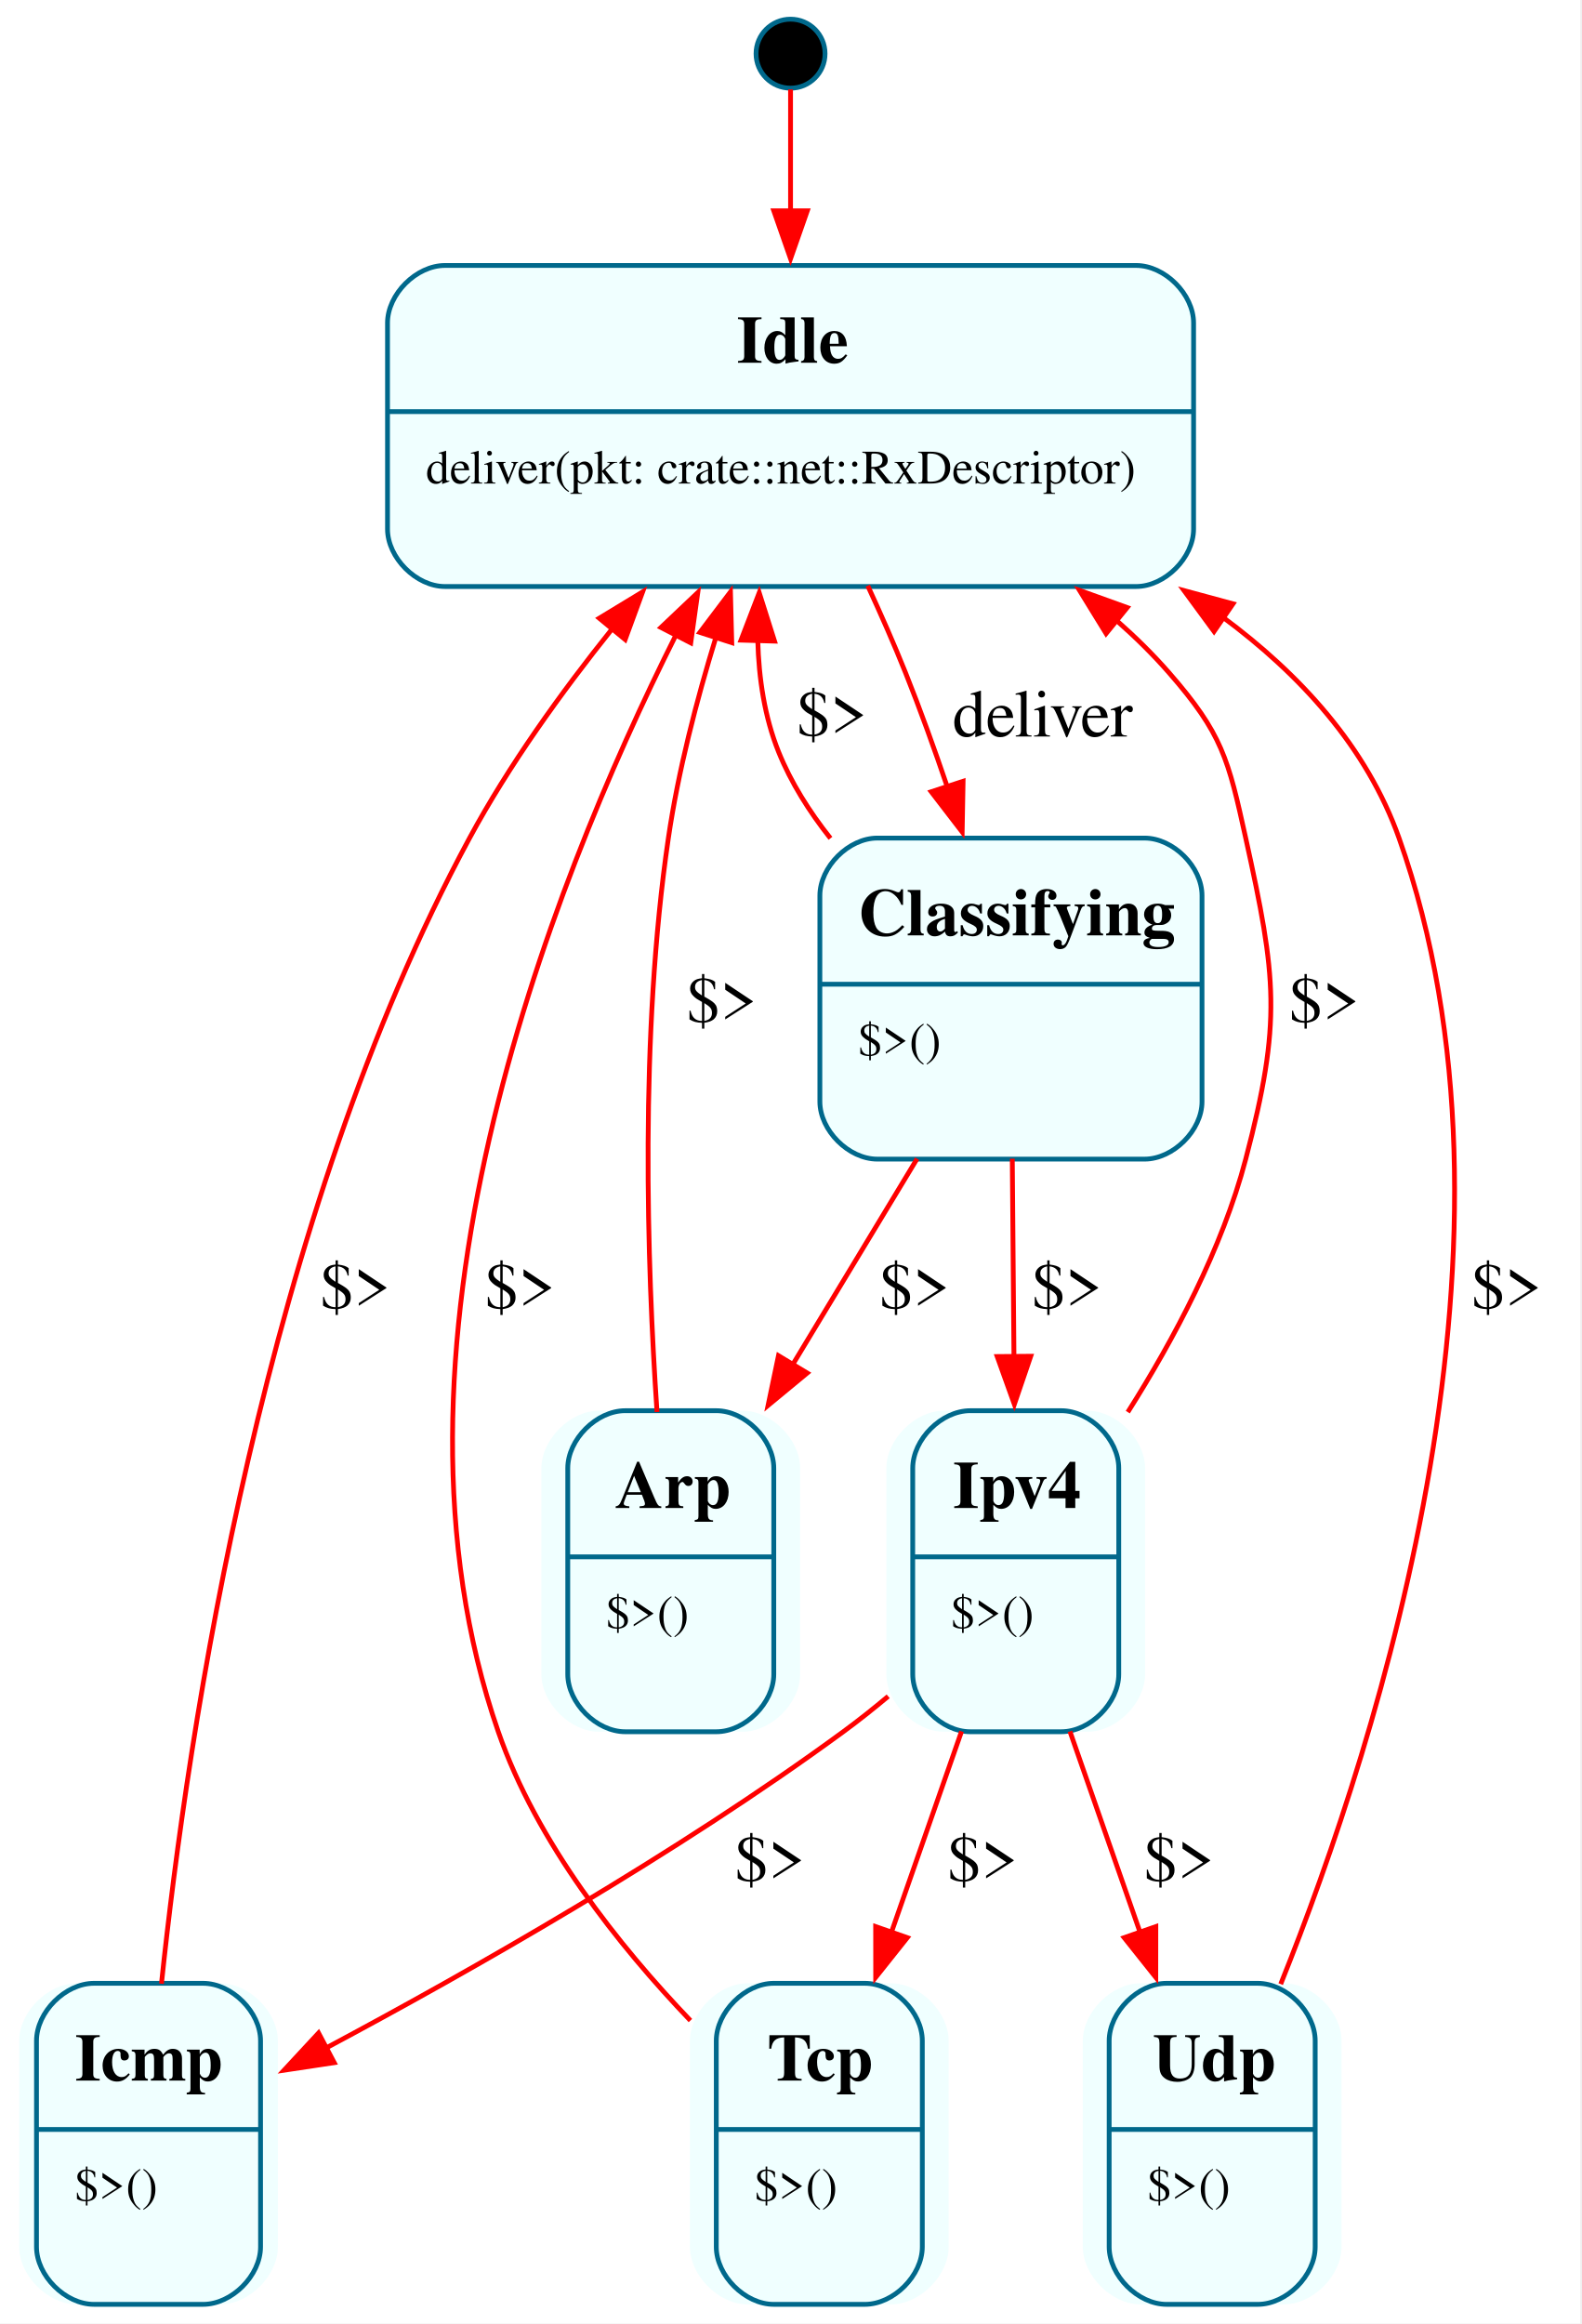
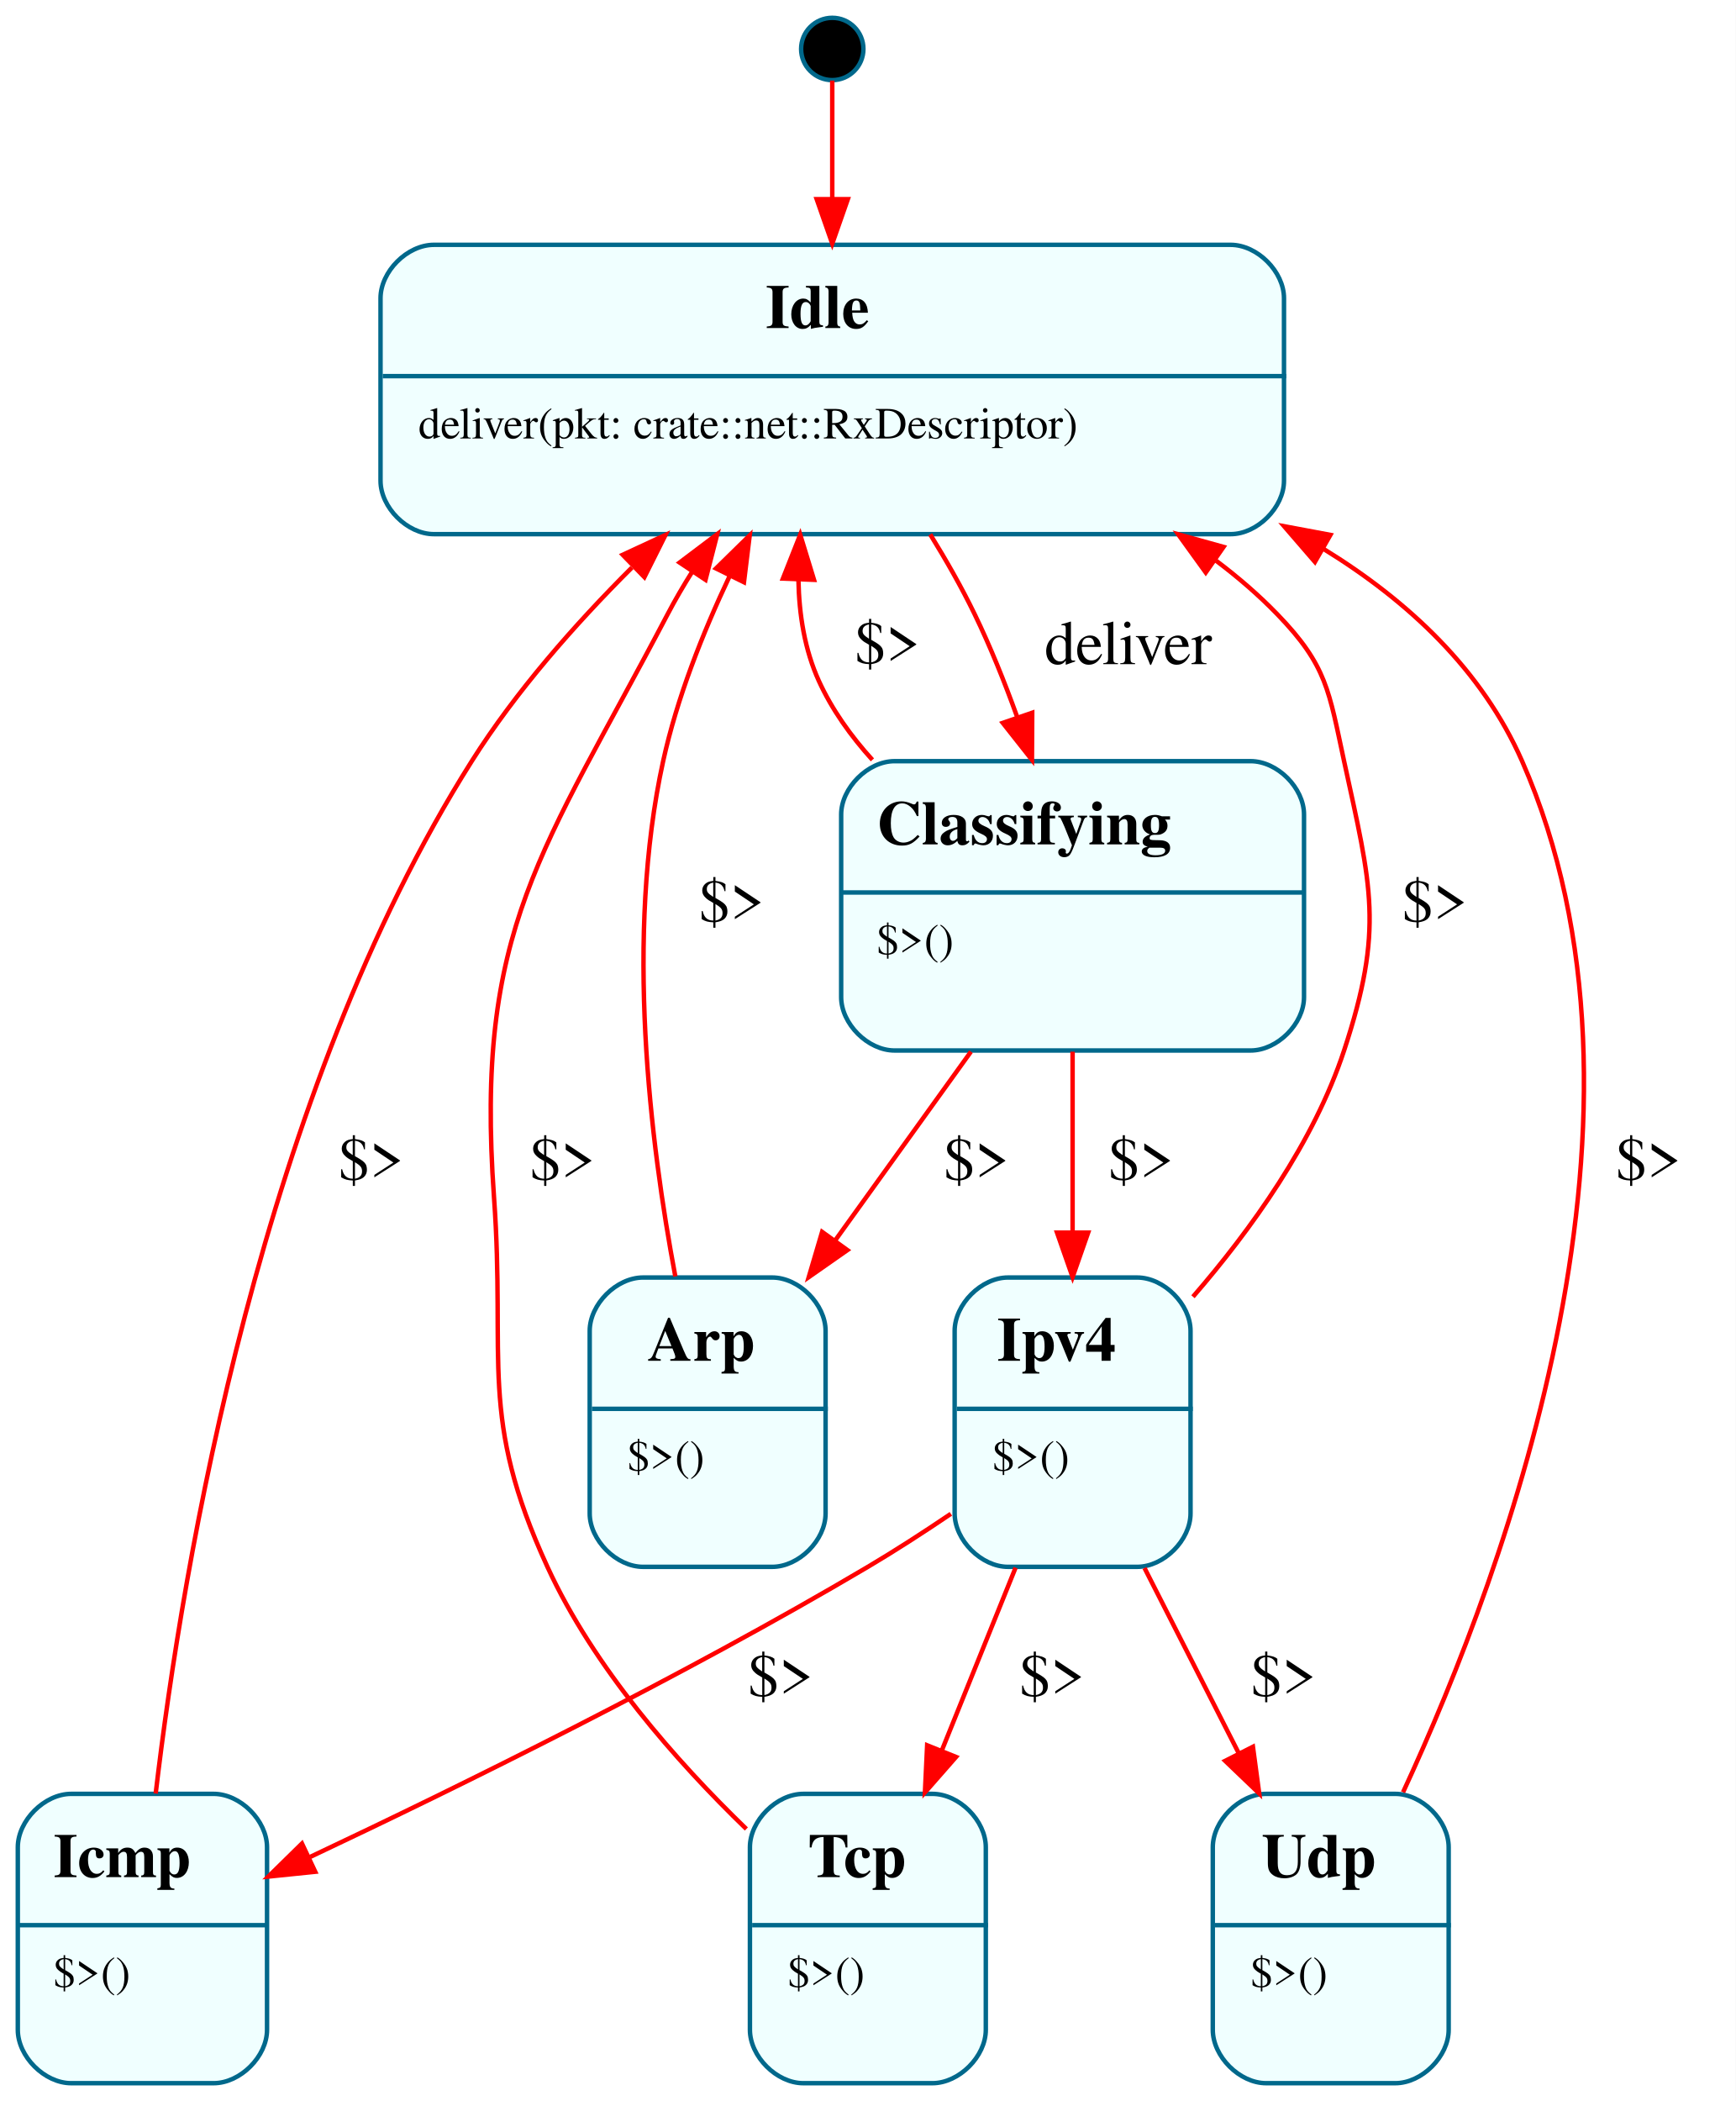
- <svg xmlns="http://www.w3.org/2000/svg" width="330pt" height="485pt" viewBox="0.00 0.00 330.00 485.00">
-   <g id="graph0" class="graph" transform="scale(1 1) rotate(0) translate(4 480.9)">
-     <polygon fill="white" stroke="none" points="-4,4 -4,-480.9 325.81,-480.9 325.81,4 -4,4" />
+ <svg xmlns="http://www.w3.org/2000/svg" width="390pt" height="472pt" viewBox="0.00 0.00 390.00 472.00">
+   <g id="graph0" class="graph" transform="scale(1 1) rotate(0) translate(4 468)">
+     <polygon fill="white" stroke="transparent" points="-4,4 -4,-468 386,-468 386,4 -4,4" />
    <g id="node1" class="node">
-       <ellipse fill="black" stroke="#00688b" cx="161" cy="-469.7" rx="7.2" ry="7.2" />
+       <ellipse fill="black" stroke="#00688b" cx="183" cy="-457" rx="7" ry="7" />
    </g>
    <g id="node2" class="node">
-       <path fill="azure" stroke="none" d="M233.12,-425.5C233.12,-425.5 88.88,-425.5 88.88,-425.5 82.88,-425.5 76.88,-419.5 76.88,-413.5 76.88,-413.5 76.88,-370.5 76.88,-370.5 76.88,-364.5 82.88,-358.5 88.88,-358.5 88.88,-358.5 233.12,-358.5 233.12,-358.5 239.12,-358.5 245.12,-364.5 245.12,-370.5 245.12,-370.5 245.12,-413.5 245.12,-413.5 245.12,-419.5 239.12,-425.5 233.12,-425.5" />
-       <text xml:space="preserve" text-anchor="start" x="149.75" y="-405.2" font-family="Times,serif" font-weight="bold" font-size="14.00">Idle</text>
-       <text xml:space="preserve" text-anchor="start" x="84.88" y="-380" font-family="Times,serif" font-size="10.00">deliver(pkt: crate::net::RxDescriptor)</text>
-       <text xml:space="preserve" text-anchor="start" x="147.5" y="-368.75" font-family="Times,serif" font-size="10.00">            </text>
-       <polygon fill="#00688b" stroke="#00688b" points="76.88,-395 76.88,-395 245.12,-395 245.12,-395 76.88,-395" />
-       <path fill="none" stroke="#00688b" d="M88.88,-358.5C88.88,-358.5 233.12,-358.5 233.12,-358.5 239.12,-358.5 245.12,-364.5 245.12,-370.5 245.12,-370.5 245.12,-413.5 245.12,-413.5 245.12,-419.5 239.12,-425.5 233.12,-425.5 233.12,-425.5 88.88,-425.5 88.88,-425.5 82.88,-425.5 76.88,-419.5 76.88,-413.5 76.88,-413.5 76.88,-370.5 76.88,-370.5 76.88,-364.5 82.88,-358.5 88.88,-358.5" />
+       <path fill="azure" stroke="transparent" d="M272.5,-413C272.5,-413 93.5,-413 93.5,-413 87.5,-413 81.5,-407 81.5,-401 81.5,-401 81.5,-360 81.5,-360 81.5,-354 87.5,-348 93.5,-348 93.5,-348 272.5,-348 272.5,-348 278.5,-348 284.5,-354 284.5,-360 284.5,-360 284.5,-401 284.5,-401 284.5,-407 278.5,-413 272.5,-413" />
+       <text text-anchor="start" x="168" y="-394.3" font-family="Times,serif" font-weight="bold" font-size="14.00">Idle</text>
+       <text text-anchor="start" x="90" y="-369.5" font-family="Times,serif" font-size="10.00">deliver(pkt: crate::net::RxDescriptor)</text>
+       <text text-anchor="start" x="165" y="-358.5" font-family="Times,serif" font-size="10.00">            </text>
+       <polygon fill="#00688b" stroke="#00688b" points="82,-383.5 82,-383.5 285,-383.5 285,-383.5 82,-383.5" />
+       <path fill="none" stroke="#00688b" d="M93.5,-348C93.5,-348 272.5,-348 272.5,-348 278.5,-348 284.5,-354 284.5,-360 284.5,-360 284.5,-401 284.5,-401 284.5,-407 278.5,-413 272.5,-413 272.5,-413 93.5,-413 93.5,-413 87.5,-413 81.5,-407 81.5,-401 81.5,-401 81.5,-360 81.5,-360 81.5,-354 87.5,-348 93.5,-348" />
    </g>
    <g id="edge1" class="edge">
-       <path fill="none" stroke="red" d="M161,-462.25C161,-456.27 161,-446.82 161,-436.8" />
-       <polygon fill="red" stroke="red" points="164.5,-436.91 161,-426.91 157.5,-436.91 164.5,-436.91" />
+       <path fill="none" stroke="red" d="M183,-449.9C183,-443.79 183,-433.81 183,-423.34" />
+       <polygon fill="red" stroke="red" points="186.5,-423.26 183,-413.26 179.5,-423.26 186.5,-423.26" />
    </g>
    <g id="node3" class="node">
-       <path fill="azure" stroke="none" d="M234.88,-306C234.88,-306 179.12,-306 179.12,-306 173.12,-306 167.12,-300 167.12,-294 167.12,-294 167.12,-251 167.12,-251 167.12,-245 173.12,-239 179.12,-239 179.12,-239 234.88,-239 234.88,-239 240.88,-239 246.88,-245 246.88,-251 246.88,-251 246.88,-294 246.88,-294 246.88,-300 240.88,-306 234.88,-306" />
-       <text xml:space="preserve" text-anchor="start" x="175.12" y="-285.7" font-family="Times,serif" font-weight="bold" font-size="14.00">Classifying</text>
-       <text xml:space="preserve" text-anchor="start" x="175.12" y="-260.5" font-family="Times,serif" font-size="10.00">$&gt;()</text>
-       <text xml:space="preserve" text-anchor="start" x="175.12" y="-249.25" font-family="Times,serif" font-size="10.00">            </text>
-       <polygon fill="#00688b" stroke="#00688b" points="167.12,-275.5 167.12,-275.5 246.88,-275.5 246.88,-275.5 167.12,-275.5" />
-       <path fill="none" stroke="#00688b" d="M179.12,-239C179.12,-239 234.88,-239 234.88,-239 240.88,-239 246.88,-245 246.88,-251 246.88,-251 246.88,-294 246.88,-294 246.88,-300 240.88,-306 234.88,-306 234.88,-306 179.12,-306 179.12,-306 173.12,-306 167.12,-300 167.12,-294 167.12,-294 167.12,-251 167.12,-251 167.12,-245 173.12,-239 179.12,-239" />
+       <path fill="azure" stroke="transparent" d="M277,-297C277,-297 197,-297 197,-297 191,-297 185,-291 185,-285 185,-285 185,-244 185,-244 185,-238 191,-232 197,-232 197,-232 277,-232 277,-232 283,-232 289,-238 289,-244 289,-244 289,-285 289,-285 289,-291 283,-297 277,-297" />
+       <text text-anchor="start" x="193" y="-278.3" font-family="Times,serif" font-weight="bold" font-size="14.00">Classifying</text>
+       <text text-anchor="start" x="193" y="-253.5" font-family="Times,serif" font-size="10.00">$&gt;()</text>
+       <text text-anchor="start" x="193" y="-242.5" font-family="Times,serif" font-size="10.00">            </text>
+       <polygon fill="#00688b" stroke="#00688b" points="185,-267.5 185,-267.5 289,-267.5 289,-267.5 185,-267.5" />
+       <path fill="none" stroke="#00688b" d="M197,-232C197,-232 277,-232 277,-232 283,-232 289,-238 289,-244 289,-244 289,-285 289,-285 289,-291 283,-297 277,-297 277,-297 197,-297 197,-297 191,-297 185,-291 185,-285 185,-285 185,-244 185,-244 185,-238 191,-232 197,-232" />
    </g>
    <g id="edge2" class="edge">
-       <path fill="none" stroke="red" d="M177.11,-358.67C179.87,-352.69 182.62,-346.45 185,-340.5 188.06,-332.84 191.04,-324.57 193.76,-316.55" />
-       <polygon fill="red" stroke="red" points="197.01,-317.86 196.82,-307.27 190.36,-315.67 197.01,-317.86" />
-       <text xml:space="preserve" text-anchor="middle" x="213.61" y="-327.2" font-family="Times,serif" font-size="14.00"> deliver </text>
+       <path fill="none" stroke="red" d="M205.01,-347.95C208.61,-342.12 212.1,-335.99 215,-330 218.52,-322.74 221.72,-314.77 224.53,-306.98" />
+       <polygon fill="red" stroke="red" points="227.93,-307.88 227.87,-297.29 221.31,-305.6 227.93,-307.88" />
+       <text text-anchor="middle" x="249.5" y="-318.8" font-family="Times,serif" font-size="14.00"> deliver </text>
    </g>
    <g id="edge5" class="edge">
-       <path fill="none" stroke="red" d="M169.33,-305.95C164.93,-311.5 161.09,-317.57 158.5,-324 155.58,-331.26 154.37,-339.32 154.16,-347.26" />
-       <polygon fill="red" stroke="red" points="150.66,-347.31 154.46,-357.2 157.66,-347.1 150.66,-347.31" />
-       <text xml:space="preserve" text-anchor="middle" x="169.75" y="-327.2" font-family="Times,serif" font-size="14.00"> $&gt; </text>
+       <path fill="none" stroke="red" d="M192.02,-297.29C187.17,-302.64 182.94,-308.56 180,-315 176.8,-322.02 175.54,-329.93 175.4,-337.74" />
+       <polygon fill="red" stroke="red" points="171.91,-338.02 175.8,-347.87 178.9,-337.74 171.91,-338.02" />
+       <text text-anchor="middle" x="195.5" y="-318.8" font-family="Times,serif" font-size="14.00"> $&gt; </text>
    </g>
    <g id="node4" class="node">
-       <path fill="azure" stroke="none" d="M151,-186.5C151,-186.5 121,-186.5 121,-186.5 115,-186.5 109,-180.5 109,-174.5 109,-174.5 109,-131.5 109,-131.5 109,-125.5 115,-119.5 121,-119.5 121,-119.5 151,-119.5 151,-119.5 157,-119.5 163,-125.5 163,-131.5 163,-131.5 163,-174.5 163,-174.5 163,-180.5 157,-186.5 151,-186.5" />
-       <text xml:space="preserve" text-anchor="start" x="124.38" y="-166.2" font-family="Times,serif" font-weight="bold" font-size="14.00">Arp</text>
-       <text xml:space="preserve" text-anchor="start" x="122.5" y="-141" font-family="Times,serif" font-size="10.00">$&gt;()</text>
-       <text xml:space="preserve" text-anchor="start" x="122.5" y="-129.75" font-family="Times,serif" font-size="10.00">            </text>
-       <polygon fill="#00688b" stroke="#00688b" points="114.5,-156 114.5,-156 157.5,-156 157.5,-156 114.5,-156" />
-       <path fill="none" stroke="#00688b" d="M126.5,-119.5C126.5,-119.5 145.5,-119.5 145.5,-119.5 151.5,-119.5 157.5,-125.5 157.5,-131.5 157.5,-131.5 157.5,-174.5 157.5,-174.5 157.5,-180.5 151.5,-186.5 145.5,-186.5 145.5,-186.5 126.5,-186.5 126.5,-186.5 120.5,-186.5 114.5,-180.5 114.5,-174.5 114.5,-174.5 114.5,-131.5 114.5,-131.5 114.5,-125.5 120.5,-119.5 126.5,-119.5" />
+       <path fill="azure" stroke="transparent" d="M170,-181C170,-181 140,-181 140,-181 134,-181 128,-175 128,-169 128,-169 128,-128 128,-128 128,-122 134,-116 140,-116 140,-116 170,-116 170,-116 176,-116 182,-122 182,-128 182,-128 182,-169 182,-169 182,-175 176,-181 170,-181" />
+       <text text-anchor="start" x="141.5" y="-162.3" font-family="Times,serif" font-weight="bold" font-size="14.00">Arp</text>
+       <text text-anchor="start" x="137" y="-137.5" font-family="Times,serif" font-size="10.00">$&gt;()</text>
+       <text text-anchor="start" x="137" y="-126.5" font-family="Times,serif" font-size="10.00">            </text>
+       <polygon fill="#00688b" stroke="#00688b" points="129,-151.5 129,-151.5 182,-151.5 182,-151.5 129,-151.5" />
+       <path fill="none" stroke="#00688b" d="M140.5,-116C140.5,-116 169.5,-116 169.5,-116 175.5,-116 181.5,-122 181.5,-128 181.5,-128 181.5,-169 181.5,-169 181.5,-175 175.5,-181 169.5,-181 169.5,-181 140.5,-181 140.5,-181 134.5,-181 128.5,-175 128.5,-169 128.5,-169 128.5,-128 128.5,-128 128.5,-122 134.5,-116 140.5,-116" />
    </g>
    <g id="edge3" class="edge">
-       <path fill="none" stroke="red" d="M187.41,-239.08C179.34,-225.73 169.89,-210.08 161.3,-195.87" />
-       <polygon fill="red" stroke="red" points="164.48,-194.36 156.31,-187.61 158.48,-197.98 164.48,-194.36" />
-       <text xml:space="preserve" text-anchor="middle" x="187" y="-207.7" font-family="Times,serif" font-size="14.00"> $&gt; </text>
+       <path fill="none" stroke="red" d="M214.16,-231.74C204.74,-218.65 193.72,-203.33 183.76,-189.48" />
+       <polygon fill="red" stroke="red" points="186.4,-187.16 177.72,-181.09 180.72,-191.25 186.4,-187.16" />
+       <text text-anchor="middle" x="215.5" y="-202.8" font-family="Times,serif" font-size="14.00"> $&gt; </text>
    </g>
    <g id="node5" class="node">
-       <path fill="azure" stroke="none" d="M223,-186.5C223,-186.5 193,-186.5 193,-186.5 187,-186.5 181,-180.5 181,-174.5 181,-174.5 181,-131.5 181,-131.5 181,-125.5 187,-119.5 193,-119.5 193,-119.5 223,-119.5 223,-119.5 229,-119.5 235,-125.5 235,-131.5 235,-131.5 235,-174.5 235,-174.5 235,-180.5 229,-186.5 223,-186.5" />
-       <text xml:space="preserve" text-anchor="start" x="194.88" y="-166.2" font-family="Times,serif" font-weight="bold" font-size="14.00">Ipv4</text>
-       <text xml:space="preserve" text-anchor="start" x="194.5" y="-141" font-family="Times,serif" font-size="10.00">$&gt;()</text>
-       <text xml:space="preserve" text-anchor="start" x="194.5" y="-129.75" font-family="Times,serif" font-size="10.00">            </text>
-       <polygon fill="#00688b" stroke="#00688b" points="186.5,-156 186.5,-156 229.5,-156 229.5,-156 186.5,-156" />
-       <path fill="none" stroke="#00688b" d="M198.5,-119.5C198.5,-119.5 217.5,-119.5 217.5,-119.5 223.5,-119.5 229.5,-125.5 229.5,-131.5 229.5,-131.5 229.5,-174.5 229.5,-174.5 229.5,-180.5 223.5,-186.5 217.5,-186.5 217.5,-186.5 198.5,-186.5 198.5,-186.5 192.5,-186.5 186.5,-180.5 186.5,-174.5 186.5,-174.5 186.5,-131.5 186.5,-131.5 186.5,-125.5 192.5,-119.5 198.5,-119.5" />
+       <path fill="azure" stroke="transparent" d="M252,-181C252,-181 222,-181 222,-181 216,-181 210,-175 210,-169 210,-169 210,-128 210,-128 210,-122 216,-116 222,-116 222,-116 252,-116 252,-116 258,-116 264,-122 264,-128 264,-128 264,-169 264,-169 264,-175 258,-181 252,-181" />
+       <text text-anchor="start" x="220" y="-162.3" font-family="Times,serif" font-weight="bold" font-size="14.00">Ipv4</text>
+       <text text-anchor="start" x="219" y="-137.5" font-family="Times,serif" font-size="10.00">$&gt;()</text>
+       <text text-anchor="start" x="219" y="-126.5" font-family="Times,serif" font-size="10.00">            </text>
+       <polygon fill="#00688b" stroke="#00688b" points="211,-151.5 211,-151.5 264,-151.5 264,-151.5 211,-151.5" />
+       <path fill="none" stroke="#00688b" d="M222.5,-116C222.5,-116 251.5,-116 251.5,-116 257.5,-116 263.5,-122 263.5,-128 263.5,-128 263.5,-169 263.5,-169 263.5,-175 257.5,-181 251.5,-181 251.5,-181 222.5,-181 222.5,-181 216.5,-181 210.5,-175 210.5,-169 210.5,-169 210.5,-128 210.5,-128 210.5,-122 216.5,-116 222.5,-116" />
    </g>
    <g id="edge4" class="edge">
-       <path fill="none" stroke="red" d="M207.28,-239.08C207.39,-226.24 207.51,-211.28 207.63,-197.52" />
-       <polygon fill="red" stroke="red" points="211.13,-197.86 207.71,-187.83 204.13,-197.8 211.13,-197.86" />
-       <text xml:space="preserve" text-anchor="middle" x="218.81" y="-207.7" font-family="Times,serif" font-size="14.00"> $&gt; </text>
+       <path fill="none" stroke="red" d="M237,-231.74C237,-219.27 237,-204.77 237,-191.45" />
+       <polygon fill="red" stroke="red" points="240.5,-191.09 237,-181.09 233.5,-191.09 240.5,-191.09" />
+       <text text-anchor="middle" x="252.5" y="-202.8" font-family="Times,serif" font-size="14.00"> $&gt; </text>
    </g>
    <g id="edge6" class="edge">
-       <path fill="none" stroke="red" d="M133.13,-186.22C131.03,-217.13 129.48,-265.01 135.5,-306 137.54,-319.93 141.38,-334.75 145.47,-348.05" />
-       <polygon fill="red" stroke="red" points="142.07,-348.92 148.46,-357.37 148.73,-346.78 142.07,-348.92" />
-       <text xml:space="preserve" text-anchor="middle" x="146.75" y="-267.45" font-family="Times,serif" font-size="14.00"> $&gt; </text>
+       <path fill="none" stroke="red" d="M147.74,-181.24C142.05,-211.38 136.4,-257.76 145,-297 148.1,-311.13 153.85,-325.73 159.97,-338.64" />
+       <polygon fill="red" stroke="red" points="156.88,-340.3 164.45,-347.72 163.16,-337.2 156.88,-340.3" />
+       <text text-anchor="middle" x="160.5" y="-260.8" font-family="Times,serif" font-size="14.00"> $&gt; </text>
    </g>
    <g id="edge10" class="edge">
-       <path fill="none" stroke="red" d="M231.39,-186.2C241.03,-201.42 251.09,-220.31 256,-239 263.57,-267.8 262.41,-276.92 256,-306 252.36,-322.51 251.12,-327.77 240,-340.5 236.66,-344.33 232.95,-347.97 229.03,-351.42" />
-       <polygon fill="red" stroke="red" points="226.86,-348.68 221.31,-357.7 231.27,-354.11 226.86,-348.68" />
-       <text xml:space="preserve" text-anchor="middle" x="272.5" y="-267.45" font-family="Times,serif" font-size="14.00"> $&gt; </text>
+       <path fill="none" stroke="red" d="M264.05,-176.68C277.03,-191.66 291.2,-211.36 298,-232 307.04,-259.44 304.12,-268.77 298,-297 294.59,-312.75 294.2,-318.42 283,-330 278.81,-334.33 274.17,-338.33 269.25,-342.03" />
+       <polygon fill="red" stroke="red" points="266.92,-339.38 260.72,-347.97 270.92,-345.13 266.92,-339.38" />
+       <text text-anchor="middle" x="318.5" y="-260.8" font-family="Times,serif" font-size="14.00"> $&gt; </text>
    </g>
    <g id="node6" class="node">
-       <path fill="azure" stroke="none" d="M42,-67C42,-67 12,-67 12,-67 6,-67 0,-61 0,-55 0,-55 0,-12 0,-12 0,-6 6,0 12,0 12,0 42,0 42,0 48,0 54,-6 54,-12 54,-12 54,-55 54,-55 54,-61 48,-67 42,-67" />
-       <text xml:space="preserve" text-anchor="start" x="11.62" y="-46.7" font-family="Times,serif" font-weight="bold" font-size="14.00">Icmp</text>
-       <text xml:space="preserve" text-anchor="start" x="11.62" y="-21.5" font-family="Times,serif" font-size="10.00">$&gt;()</text>
-       <text xml:space="preserve" text-anchor="start" x="11.62" y="-10.25" font-family="Times,serif" font-size="10.00">            </text>
-       <polygon fill="#00688b" stroke="#00688b" points="3.62,-36.5 3.62,-36.5 50.38,-36.5 50.38,-36.5 3.62,-36.5" />
-       <path fill="none" stroke="#00688b" d="M15.63,0C15.63,0 38.38,0 38.38,0 44.38,0 50.38,-6 50.38,-12 50.38,-12 50.38,-55 50.38,-55 50.38,-61 44.38,-67 38.38,-67 38.38,-67 15.62,-67 15.62,-67 9.62,-67 3.62,-61 3.62,-55 3.62,-55 3.62,-12 3.62,-12 3.62,-6 9.62,0 15.63,0" />
+       <path fill="azure" stroke="transparent" d="M44,-65C44,-65 12,-65 12,-65 6,-65 0,-59 0,-53 0,-53 0,-12 0,-12 0,-6 6,0 12,0 12,0 44,0 44,0 50,0 56,-6 56,-12 56,-12 56,-53 56,-53 56,-59 50,-65 44,-65" />
+       <text text-anchor="start" x="8" y="-46.3" font-family="Times,serif" font-weight="bold" font-size="14.00">Icmp</text>
+       <text text-anchor="start" x="8" y="-21.5" font-family="Times,serif" font-size="10.00">$&gt;()</text>
+       <text text-anchor="start" x="8" y="-10.5" font-family="Times,serif" font-size="10.00">            </text>
+       <polygon fill="#00688b" stroke="#00688b" points="0,-35.5 0,-35.5 56,-35.5 56,-35.5 0,-35.5" />
+       <path fill="none" stroke="#00688b" d="M12,0C12,0 44,0 44,0 50,0 56,-6 56,-12 56,-12 56,-53 56,-53 56,-59 50,-65 44,-65 44,-65 12,-65 12,-65 6,-65 0,-59 0,-53 0,-53 0,-12 0,-12 0,-6 6,0 12,0" />
    </g>
    <g id="edge7" class="edge">
-       <path fill="none" stroke="red" d="M181.38,-126.89C178.29,-124.3 175.12,-121.79 172,-119.5 137.15,-93.97 94.12,-69.54 64.02,-53.48" />
-       <polygon fill="red" stroke="red" points="65.76,-50.44 55.28,-48.86 62.49,-56.63 65.76,-50.44" />
-       <text xml:space="preserve" text-anchor="middle" x="156.8" y="-88.2" font-family="Times,serif" font-size="14.00"> $&gt; </text>
+       <path fill="none" stroke="red" d="M209.65,-127.91C203.61,-123.82 197.16,-119.65 191,-116 149.27,-91.3 99.24,-66.67 65.71,-50.84" />
+       <polygon fill="red" stroke="red" points="66.83,-47.5 56.29,-46.42 63.85,-53.84 66.83,-47.5" />
+       <text text-anchor="middle" x="171.5" y="-86.8" font-family="Times,serif" font-size="14.00"> $&gt; </text>
    </g>
    <g id="node7" class="node">
-       <path fill="azure" stroke="none" d="M264,-67C264,-67 234,-67 234,-67 228,-67 222,-61 222,-55 222,-55 222,-12 222,-12 222,-6 228,0 234,0 234,0 264,0 264,0 270,0 276,-6 276,-12 276,-12 276,-55 276,-55 276,-61 270,-67 264,-67" />
-       <text xml:space="preserve" text-anchor="start" x="236.62" y="-46.7" font-family="Times,serif" font-weight="bold" font-size="14.00">Udp</text>
-       <text xml:space="preserve" text-anchor="start" x="235.5" y="-21.5" font-family="Times,serif" font-size="10.00">$&gt;()</text>
-       <text xml:space="preserve" text-anchor="start" x="235.5" y="-10.25" font-family="Times,serif" font-size="10.00">            </text>
-       <polygon fill="#00688b" stroke="#00688b" points="227.5,-36.5 227.5,-36.5 270.5,-36.5 270.5,-36.5 227.5,-36.5" />
-       <path fill="none" stroke="#00688b" d="M239.5,0C239.5,0 258.5,0 258.5,0 264.5,0 270.5,-6 270.5,-12 270.5,-12 270.5,-55 270.5,-55 270.5,-61 264.5,-67 258.5,-67 258.5,-67 239.5,-67 239.5,-67 233.5,-67 227.5,-61 227.5,-55 227.5,-55 227.5,-12 227.5,-12 227.5,-6 233.5,0 239.5,0" />
+       <path fill="azure" stroke="transparent" d="M310,-65C310,-65 280,-65 280,-65 274,-65 268,-59 268,-53 268,-53 268,-12 268,-12 268,-6 274,0 280,0 280,0 310,0 310,0 316,0 322,-6 322,-12 322,-12 322,-53 322,-53 322,-59 316,-65 310,-65" />
+       <text text-anchor="start" x="279.5" y="-46.3" font-family="Times,serif" font-weight="bold" font-size="14.00">Udp</text>
+       <text text-anchor="start" x="277" y="-21.5" font-family="Times,serif" font-size="10.00">$&gt;()</text>
+       <text text-anchor="start" x="277" y="-10.5" font-family="Times,serif" font-size="10.00">            </text>
+       <polygon fill="#00688b" stroke="#00688b" points="269,-35.5 269,-35.5 322,-35.5 322,-35.5 269,-35.5" />
+       <path fill="none" stroke="#00688b" d="M280.5,0C280.5,0 309.5,0 309.5,0 315.5,0 321.5,-6 321.5,-12 321.5,-12 321.5,-53 321.5,-53 321.5,-59 315.5,-65 309.5,-65 309.5,-65 280.5,-65 280.5,-65 274.5,-65 268.5,-59 268.5,-53 268.5,-53 268.5,-12 268.5,-12 268.5,-6 274.5,0 280.5,0" />
    </g>
    <g id="edge9" class="edge">
-       <path fill="none" stroke="red" d="M219.31,-119.58C223.84,-106.61 229.12,-91.48 233.96,-77.61" />
-       <polygon fill="red" stroke="red" points="237.24,-78.84 237.23,-68.24 230.63,-76.53 237.24,-78.84" />
-       <text xml:space="preserve" text-anchor="middle" x="242.2" y="-88.2" font-family="Times,serif" font-size="14.00"> $&gt; </text>
+       <path fill="none" stroke="red" d="M253.16,-115.74C259.69,-102.9 267.32,-87.91 274.26,-74.27" />
+       <polygon fill="red" stroke="red" points="277.52,-75.58 278.93,-65.09 271.28,-72.41 277.52,-75.58" />
+       <text text-anchor="middle" x="284.5" y="-86.8" font-family="Times,serif" font-size="14.00"> $&gt; </text>
    </g>
    <g id="node8" class="node">
-       <path fill="azure" stroke="none" d="M182,-67C182,-67 152,-67 152,-67 146,-67 140,-61 140,-55 140,-55 140,-12 140,-12 140,-6 146,0 152,0 152,0 182,0 182,0 188,0 194,-6 194,-12 194,-12 194,-55 194,-55 194,-61 188,-67 182,-67" />
-       <text xml:space="preserve" text-anchor="start" x="156.12" y="-46.7" font-family="Times,serif" font-weight="bold" font-size="14.00">Tcp</text>
-       <text xml:space="preserve" text-anchor="start" x="153.5" y="-21.5" font-family="Times,serif" font-size="10.00">$&gt;()</text>
-       <text xml:space="preserve" text-anchor="start" x="153.5" y="-10.25" font-family="Times,serif" font-size="10.00">            </text>
-       <polygon fill="#00688b" stroke="#00688b" points="145.5,-36.5 145.5,-36.5 188.5,-36.5 188.5,-36.5 145.5,-36.5" />
-       <path fill="none" stroke="#00688b" d="M157.5,0C157.5,0 176.5,0 176.5,0 182.5,0 188.5,-6 188.5,-12 188.5,-12 188.5,-55 188.5,-55 188.5,-61 182.5,-67 176.5,-67 176.5,-67 157.5,-67 157.5,-67 151.5,-67 145.5,-61 145.5,-55 145.5,-55 145.5,-12 145.5,-12 145.5,-6 151.5,0 157.5,0" />
+       <path fill="azure" stroke="transparent" d="M206,-65C206,-65 176,-65 176,-65 170,-65 164,-59 164,-53 164,-53 164,-12 164,-12 164,-6 170,0 176,0 176,0 206,0 206,0 212,0 218,-6 218,-12 218,-12 218,-53 218,-53 218,-59 212,-65 206,-65" />
+       <text text-anchor="start" x="177.5" y="-46.3" font-family="Times,serif" font-weight="bold" font-size="14.00">Tcp</text>
+       <text text-anchor="start" x="173" y="-21.5" font-family="Times,serif" font-size="10.00">$&gt;()</text>
+       <text text-anchor="start" x="173" y="-10.5" font-family="Times,serif" font-size="10.00">            </text>
+       <polygon fill="#00688b" stroke="#00688b" points="165,-35.5 165,-35.5 218,-35.5 218,-35.5 165,-35.5" />
+       <path fill="none" stroke="#00688b" d="M176.5,0C176.5,0 205.5,0 205.5,0 211.5,0 217.5,-6 217.5,-12 217.5,-12 217.5,-53 217.5,-53 217.5,-59 211.5,-65 205.5,-65 205.5,-65 176.5,-65 176.5,-65 170.5,-65 164.5,-59 164.5,-53 164.5,-53 164.5,-12 164.5,-12 164.5,-6 170.5,0 176.5,0" />
    </g>
    <g id="edge8" class="edge">
-       <path fill="none" stroke="red" d="M196.69,-119.58C192.16,-106.61 186.88,-91.48 182.04,-77.61" />
-       <polygon fill="red" stroke="red" points="185.37,-76.53 178.77,-68.24 178.76,-78.84 185.37,-76.53" />
-       <text xml:space="preserve" text-anchor="middle" x="201.2" y="-88.2" font-family="Times,serif" font-size="14.00"> $&gt; </text>
+       <path fill="none" stroke="red" d="M224.19,-115.81C221.8,-109.89 219.32,-103.76 217,-98 213.95,-90.44 210.7,-82.38 207.56,-74.61" />
+       <polygon fill="red" stroke="red" points="210.81,-73.29 203.82,-65.32 204.32,-75.91 210.81,-73.29" />
+       <text text-anchor="middle" x="232.5" y="-86.8" font-family="Times,serif" font-size="14.00"> $&gt; </text>
    </g>
    <g id="edge11" class="edge">
-       <path fill="none" stroke="red" d="M29.7,-66.91C35.24,-119.81 51.18,-226.77 94,-306 102.2,-321.18 113.14,-336.4 123.79,-349.69" />
-       <polygon fill="red" stroke="red" points="121.07,-351.88 130.13,-357.38 126.48,-347.43 121.07,-351.88" />
-       <text xml:space="preserve" text-anchor="middle" x="70.27" y="-207.7" font-family="Times,serif" font-size="14.00"> $&gt; </text>
+       <path fill="none" stroke="red" d="M30.98,-65.07C37.11,-117.05 54.77,-222.3 102,-297 111.86,-312.6 125.09,-327.64 137.99,-340.5" />
+       <polygon fill="red" stroke="red" points="135.91,-343.36 145.53,-347.82 140.79,-338.34 135.91,-343.36" />
+       <text text-anchor="middle" x="79.5" y="-202.8" font-family="Times,serif" font-size="14.00"> $&gt; </text>
    </g>
    <g id="edge12" class="edge">
-       <path fill="none" stroke="red" d="M263.3,-66.83C284.15,-118.73 317.37,-223.2 288,-306 281.26,-324.99 267.35,-340.19 251.11,-352.18" />
-       <polygon fill="red" stroke="red" points="249.39,-349.12 243.12,-357.66 253.35,-354.89 249.39,-349.12" />
-       <text xml:space="preserve" text-anchor="middle" x="310.56" y="-207.7" font-family="Times,serif" font-size="14.00"> $&gt; </text>
+       <path fill="none" stroke="red" d="M311.25,-65.36C334.9,-116.41 372.44,-218.72 338,-297 329.01,-317.45 312.46,-332.95 293.42,-344.66" />
+       <polygon fill="red" stroke="red" points="291.45,-341.76 284.52,-349.78 294.93,-347.83 291.45,-341.76" />
+       <text text-anchor="middle" x="366.5" y="-202.8" font-family="Times,serif" font-size="14.00"> $&gt; </text>
    </g>
    <g id="edge13" class="edge">
-       <path fill="none" stroke="red" d="M140.1,-59.23C125.15,-74.86 108,-96.42 100,-119.5 72.64,-198.4 110.04,-294.54 137.22,-348.66" />
-       <polygon fill="red" stroke="red" points="133.95,-349.95 141.64,-357.24 140.17,-346.74 133.95,-349.95" />
-       <text xml:space="preserve" text-anchor="middle" x="104.66" y="-207.7" font-family="Times,serif" font-size="14.00"> $&gt; </text>
+       <path fill="none" stroke="red" d="M163.7,-57.11C148,-72.3 129.39,-93.37 119,-116 103.44,-149.87 109.67,-161.82 107,-199 102.64,-259.59 117.78,-276.2 146,-330 147.69,-333.23 149.59,-336.48 151.61,-339.68" />
+       <polygon fill="red" stroke="red" points="148.7,-341.62 157.16,-348 154.52,-337.74 148.7,-341.62" />
+       <text text-anchor="middle" x="122.5" y="-202.8" font-family="Times,serif" font-size="14.00"> $&gt; </text>
    </g>
  </g>
</svg>
